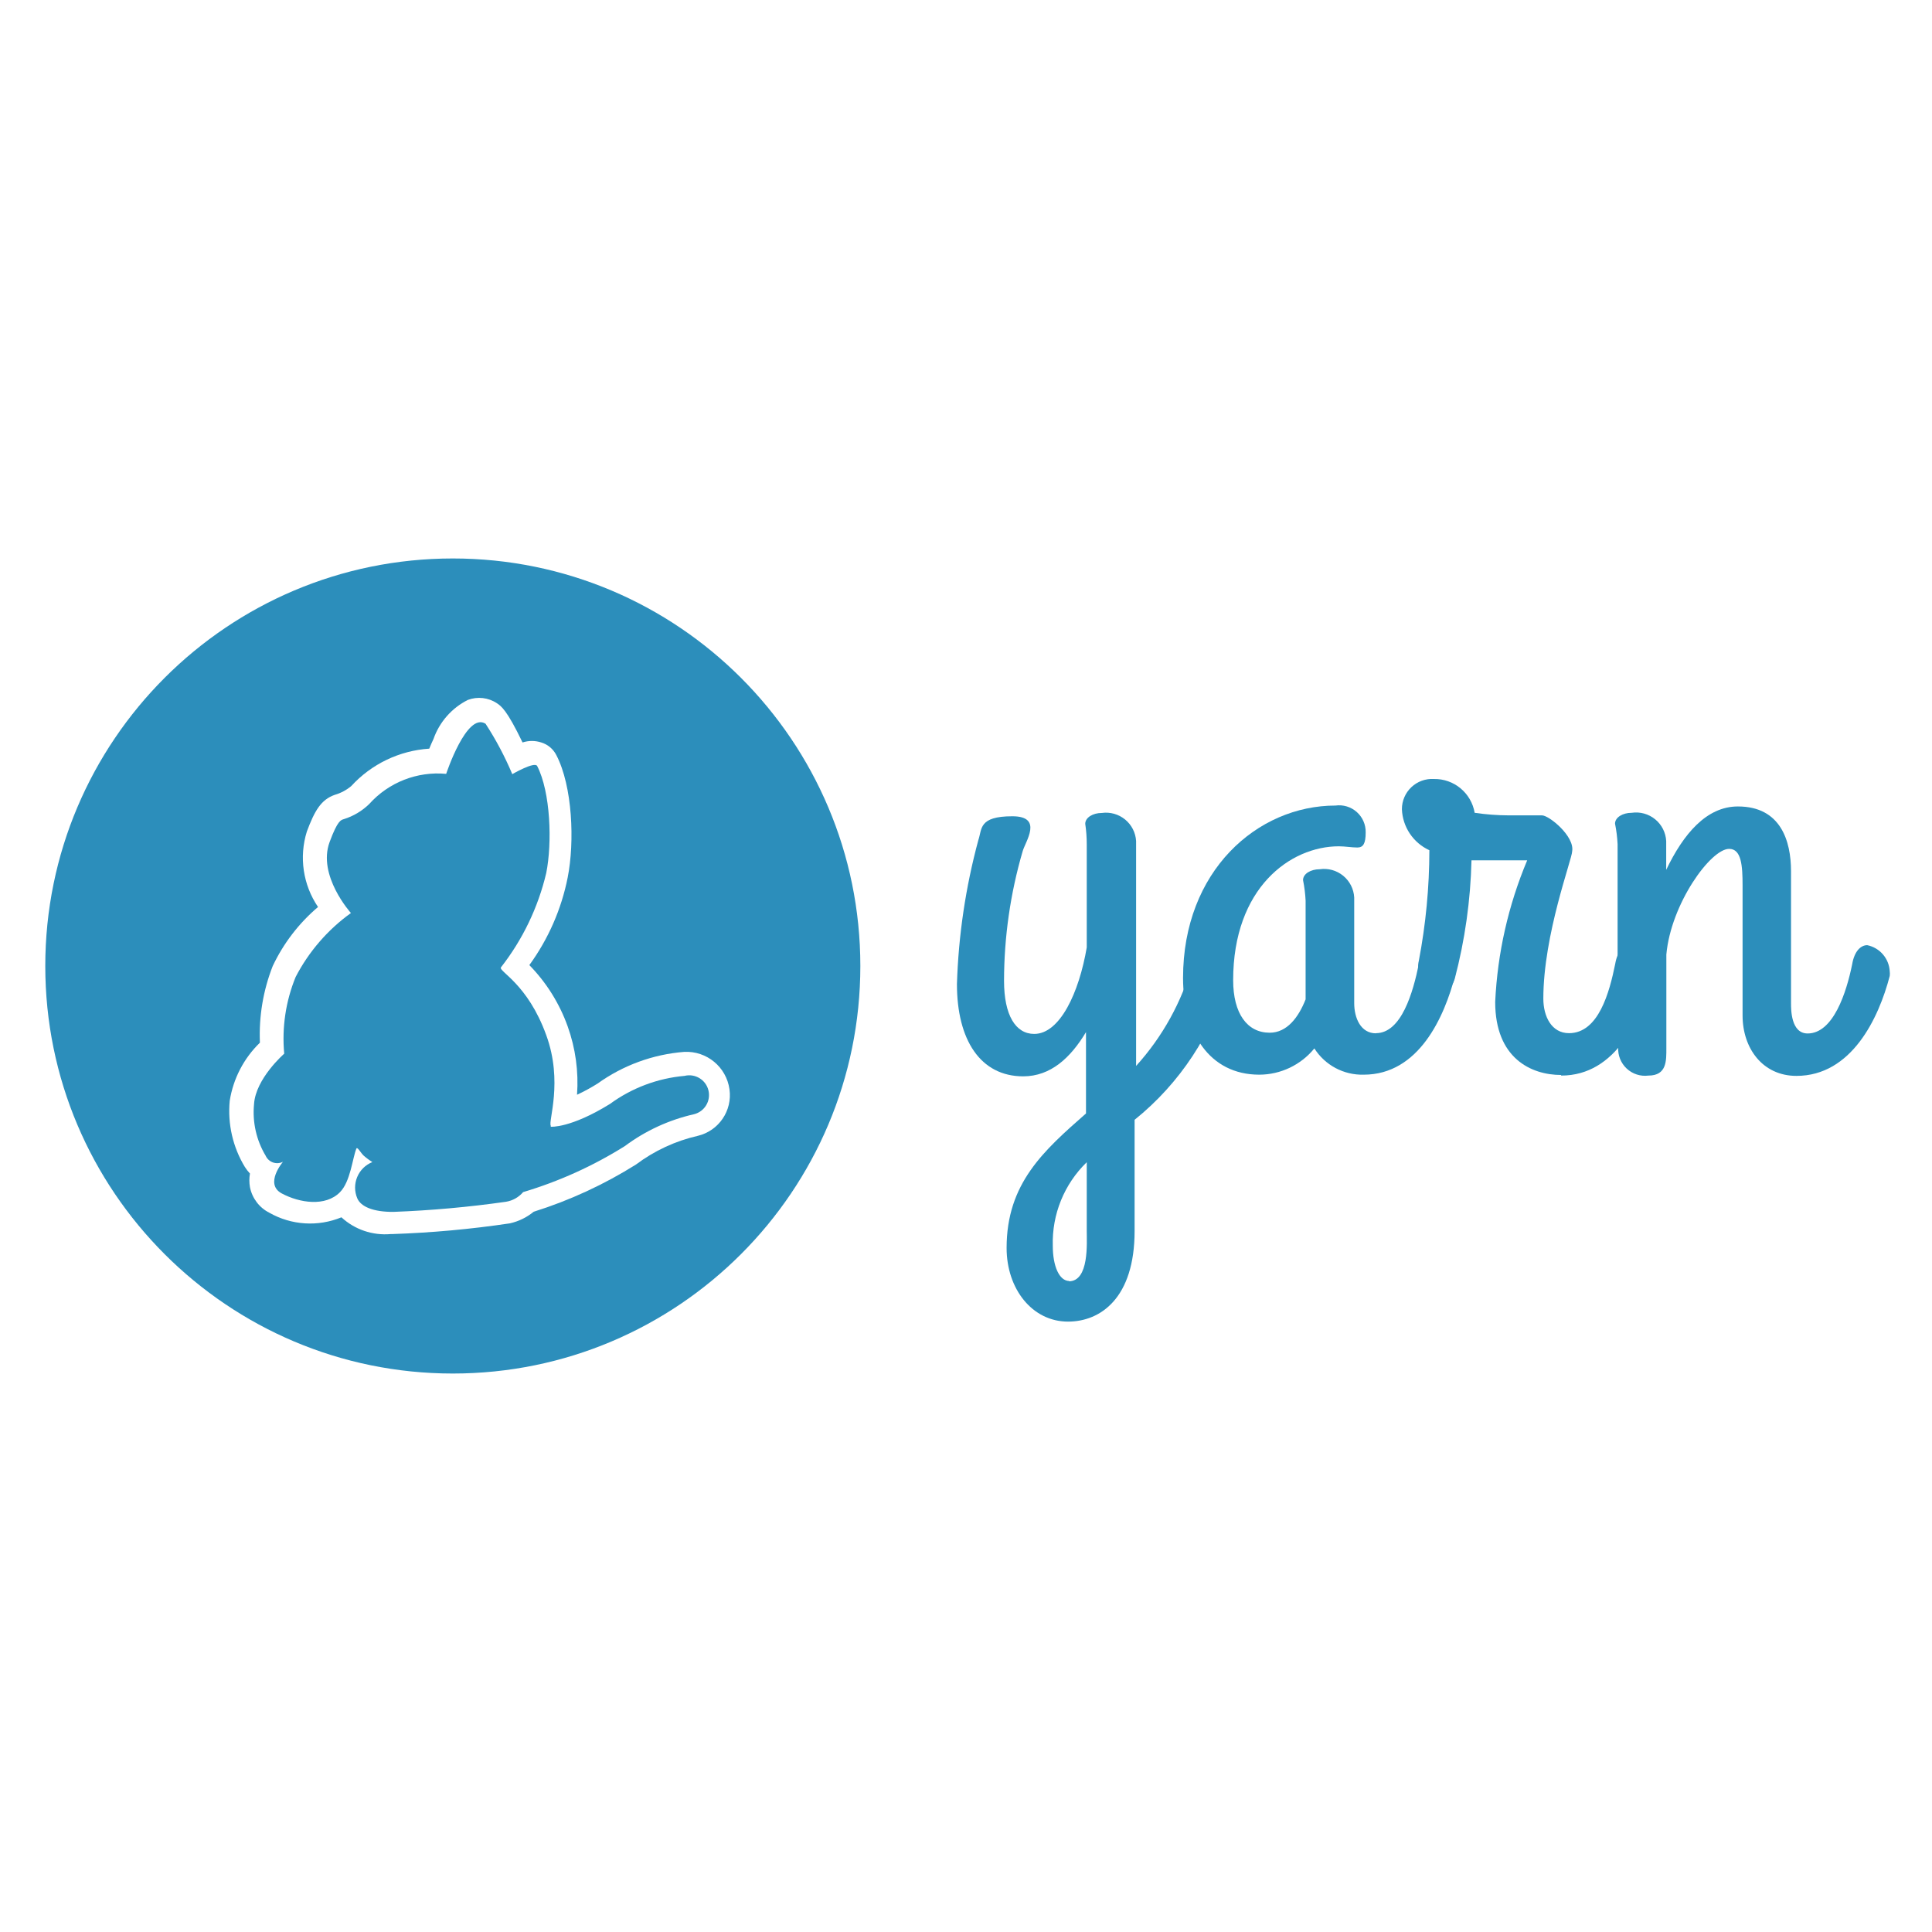
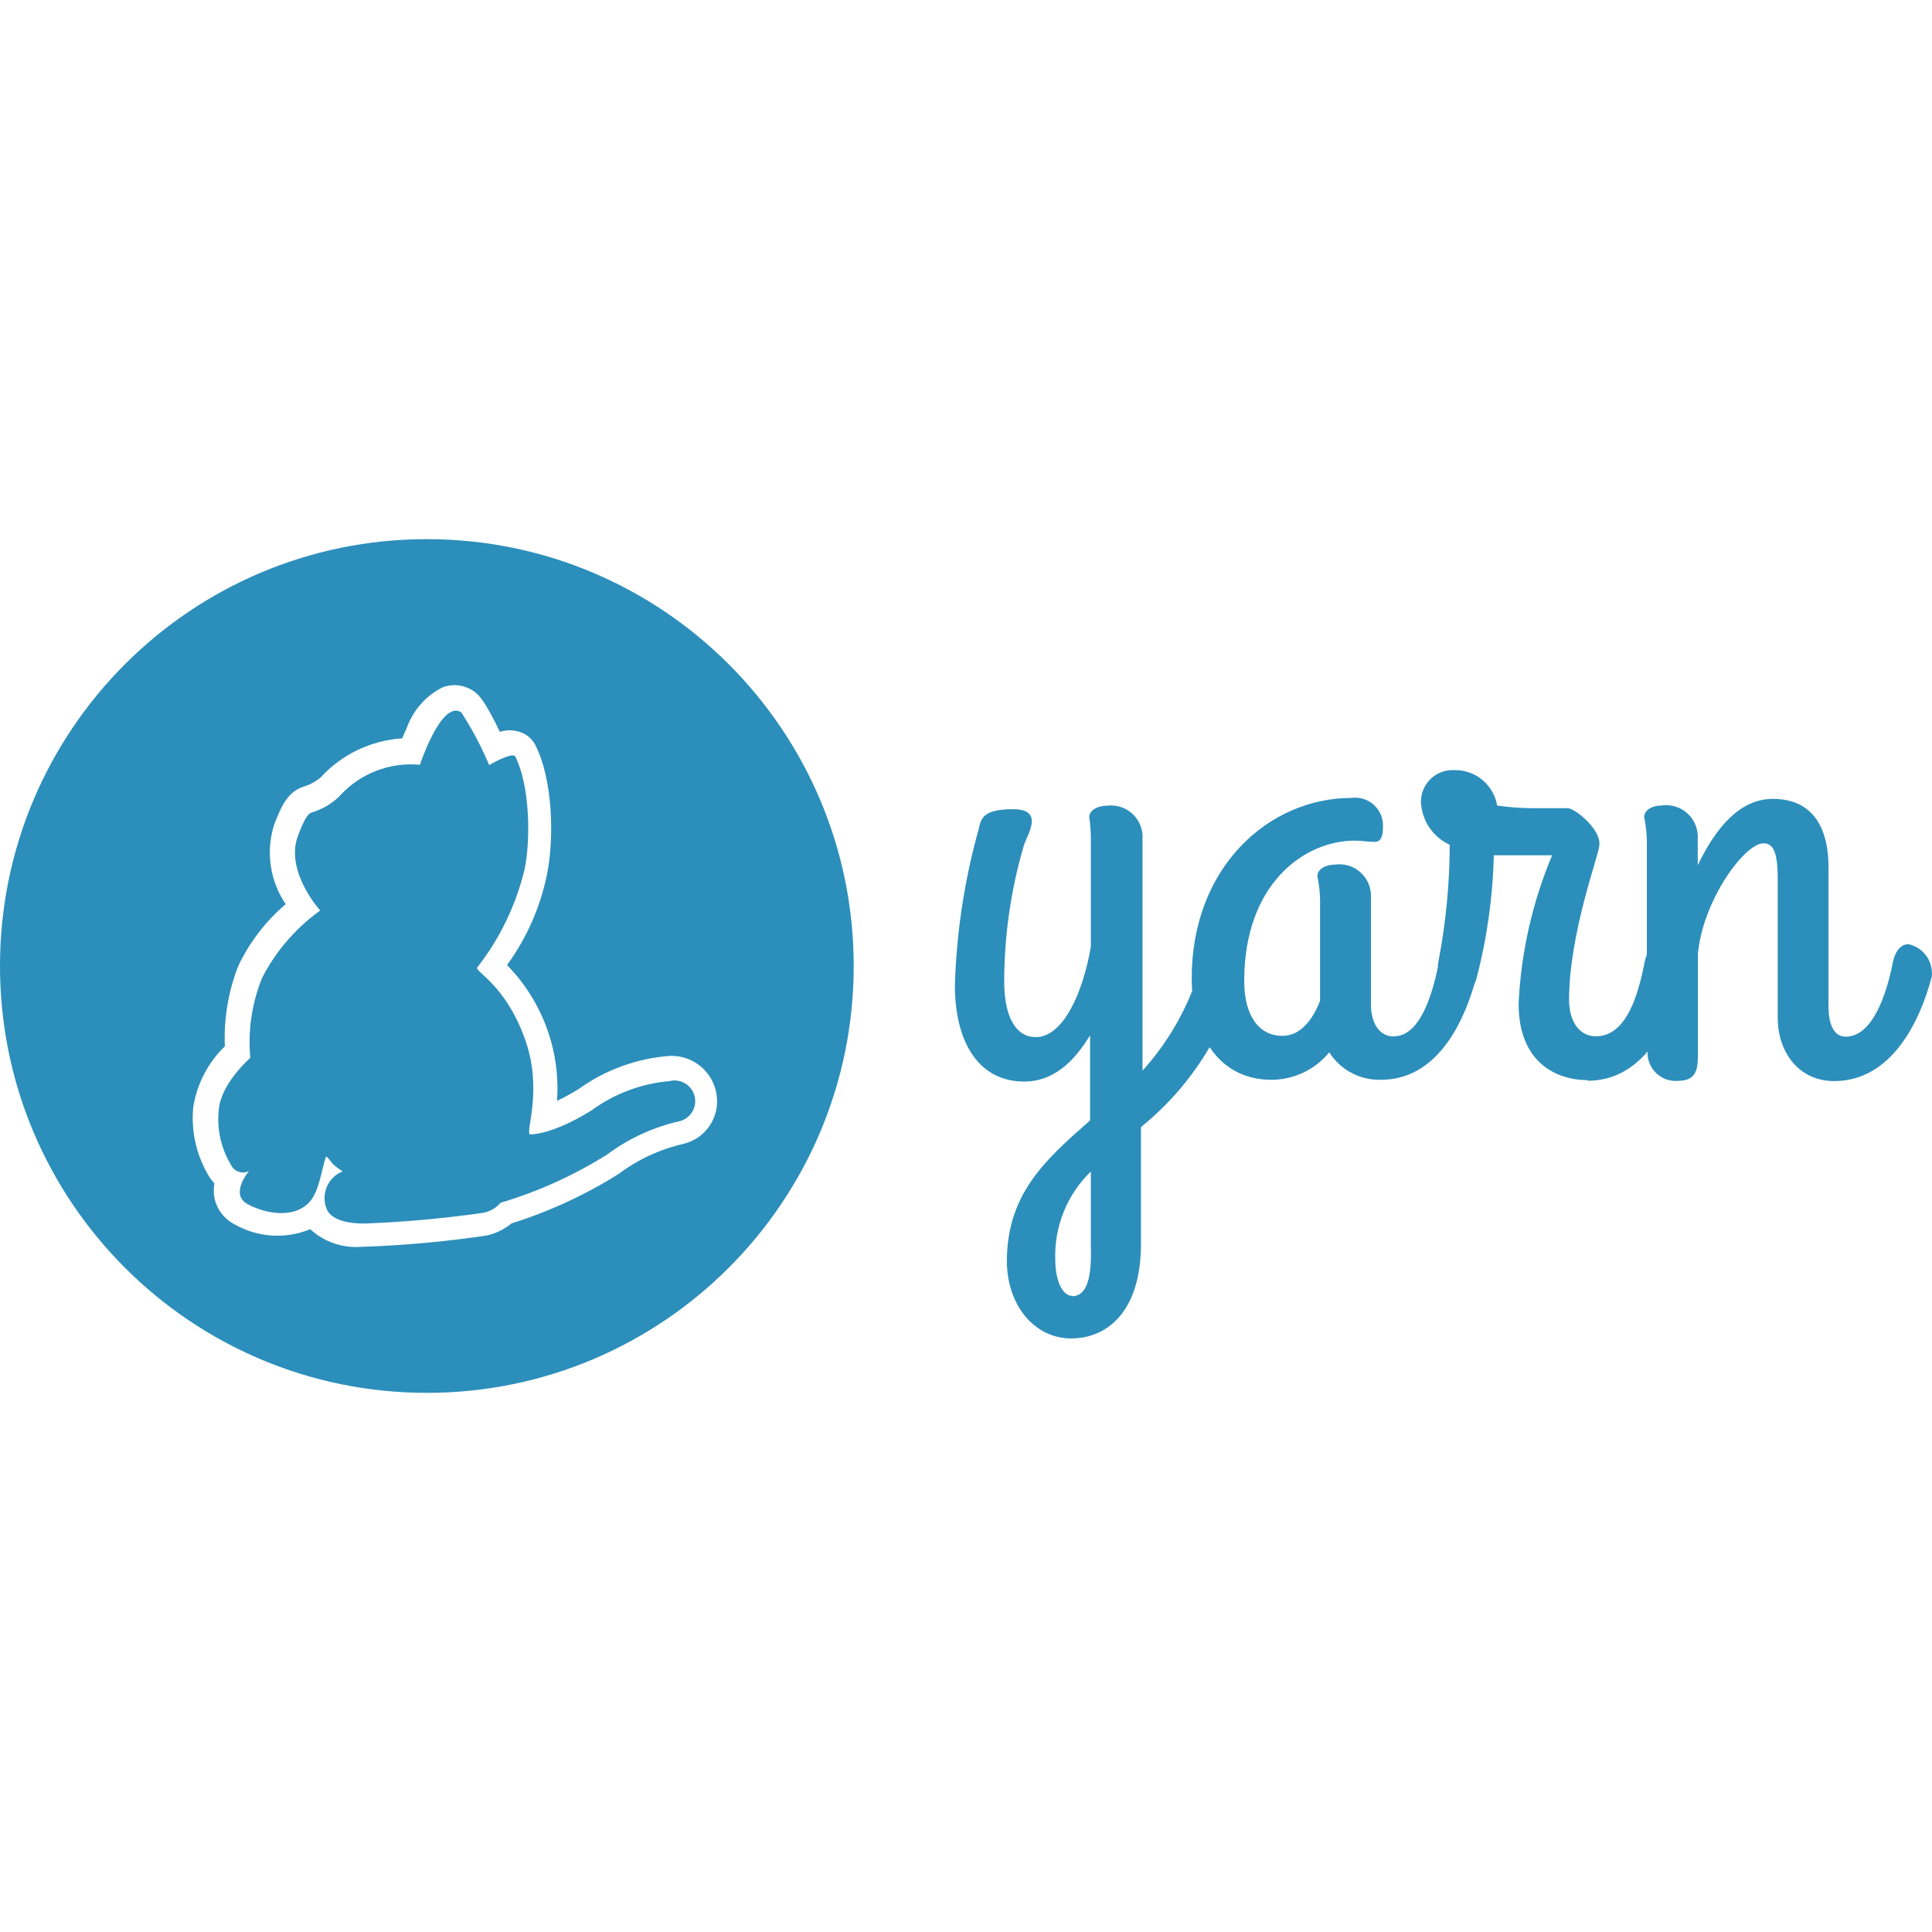
<svg xmlns="http://www.w3.org/2000/svg" viewBox="0 0 128 128">
-   <g fill="#2c8ebb">
-     <path d="M79 63.87a16.8 16.8 0 01-3.73 6.75v-14.9A2 2 0 0073 53.86c-.59 0-1.1.3-1.1.72a9.14 9.14 0 01.1 1.36v6.83c-.51 3-1.78 5.73-3.48 5.73-1.23 0-2-1.23-2-3.52a30.76 30.76 0 011.23-8.57c.17-.64 1.4-2.33-.68-2.33-2.25 0-2 .85-2.25 1.57a41.45 41.45 0 00-1.42 9.55c0 3.69 1.55 6.11 4.39 6.11 1.82 0 3.14-1.23 4.16-2.93v5.39c-2.8 2.46-5.26 4.63-5.26 8.91 0 2.72 1.7 4.88 4.07 4.88 2.16 0 4.41-1.57 4.41-6v-7.37a18.42 18.42 0 006.2-9.42 2 2 0 000-.42A1.87 1.87 0 0080 62.6c-.42 0-.76.38-1 1.27zm-8.15 21c-.68 0-1.1-1-1.1-2.33A7.41 7.41 0 0172 77v4.54c0 .81.17 3.35-1.19 3.35z" />
-     <path d="M91.16 68.46c-1 0-1.44-1-1.44-2v-7a2 2 0 00-2.29-1.87c-.59 0-1.1.3-1.1.72a9.14 9.14 0 01.17 1.36v6.54c-.47 1.19-1.23 2.21-2.38 2.21-1.49 0-2.42-1.27-2.42-3.48 0-6.11 3.78-8.87 7-8.87.42 0 .85.08 1.23.08s.55-.25.55-1a1.76 1.76 0 00-2-1.78c-5.18 0-10.1 4.33-10.1 11.42 0 3.61 1.74 6.41 5.05 6.41a4.72 4.72 0 003.65-1.74 3.75 3.75 0 003.27 1.74c3.65 0 5.35-3.82 6.07-6.62a1.12 1.12 0 000-.3A1.87 1.87 0 0095 62.6c-.42 0-.85.38-1 1.27-.38 1.87-1.15 4.58-2.84 4.58z" />
-     <path d="M103.43 71.26c3.65 0 5.31-3.82 6.07-6.62v-.3a1.87 1.87 0 00-1.49-1.74c-.42 0-.85.38-1 1.27-.38 1.87-1.1 4.58-3.06 4.58-1.15 0-1.7-1.1-1.7-2.29 0-4.24 1.91-9.25 1.91-9.76.17-1-1.53-2.38-2-2.38h-2.21a15.82 15.82 0 01-2.25-.17 2.69 2.69 0 00-2.7-2.24 2 2 0 00-2.12 2 3.12 3.12 0 001.82 2.72 39.41 39.41 0 01-.7 7.33c-.38 1.44 1.82 3 2.38 1.19A34 34 0 0097.49 57h3.69a27.53 27.53 0 00-2.12 9.38c0 3.73 2.38 4.84 4.37 4.84z" />
-     <path d="M107.21 69.39a1.78 1.78 0 002 1.87c1.23 0 1.19-1 1.19-1.82v-6.2c.3-3.35 2.93-7 4.16-7 .81 0 .89 1.1.89 2.42v8.62c0 2.16 1.32 4 3.57 4 3.65 0 5.45-3.82 6.18-6.62a1.12 1.12 0 000-.3 1.87 1.87 0 00-1.49-1.74c-.42 0-.85.38-1 1.27-.38 1.87-1.25 4.58-2.95 4.58-1.1 0-1.1-1.57-1.1-2v-8.75c0-2-.68-4.29-3.52-4.29-2.08 0-3.61 1.82-4.75 4.2v-1.91a2 2 0 00-2.29-1.87c-.59 0-1.1.3-1.1.72a9.14 9.14 0 01.17 1.36v13.46zM45.35 71.28a9.82 9.82 0 00-4.94 1.86c-2.62 1.62-3.92 1.51-3.92 1.51v-.07c-.18-.29.83-2.91-.3-6-1.23-3.41-3.18-4.23-3-4.49a16.2 16.2 0 003-6.25c.4-2 .29-5.35-.6-7.09-.17-.32-1.65.54-1.65.54a21.21 21.21 0 00-1.77-3.34c-1.25-.8-2.61 3.32-2.61 3.32a6.09 6.09 0 00-5.1 2 4.2 4.2 0 01-1.68 1c-.18.06-.4.05-.94 1.51-.83 2.23 1.41 4.71 1.41 4.71a12.07 12.07 0 00-3.66 4.23 10.79 10.79 0 00-.76 5.09s-1.9 1.65-2 3.35a5.6 5.6 0 00.77 3.41.84.84 0 001.15.4s-1.26 1.47-.08 2.1 2.89.89 3.85-.08c.7-.7.83-2.25 1.09-2.89.06-.15.27.25.47.45a4.35 4.35 0 00.59.44 1.82 1.82 0 00-1 2.4c.23.55 1.05.91 2.4.9a71.93 71.93 0 007.45-.67 1.89 1.89 0 001.14-.64 27.45 27.45 0 006.74-3.05 12.13 12.13 0 014.58-2.11 1.25 1.25 0 00-.63-2.54z" />
-     <path d="M30 37a27 27 0 1027 27 27 27 0 00-27-27zm16.24 38.25a10.83 10.83 0 00-4.1 1.9 29.18 29.18 0 01-6.78 3.13 3.79 3.79 0 01-1.58.77 68.25 68.25 0 01-7.8.71h-.1a4.26 4.26 0 01-3.26-1.11 5.45 5.45 0 01-4.77-.3 2.42 2.42 0 01-1.29-1.7 2.6 2.6 0 010-.9 2.9 2.9 0 01-.34-.44 7.14 7.14 0 01-1-4.38 6.85 6.85 0 012-3.85 12.44 12.44 0 01.85-5.08 11.68 11.68 0 013-3.91 5.82 5.82 0 01-.74-5c.51-1.36.93-2.11 1.85-2.43a3 3 0 001.09-.58 7.69 7.69 0 015.17-2.48c.08-.21.18-.42.28-.64A4.6 4.6 0 0131 46.37a2.13 2.13 0 011.92.22c.28.19.65.42 1.7 2.6a2 2 0 011.24 0 1.66 1.66 0 011 .84c1.07 2.06 1.22 5.74.75 8.11a14.72 14.72 0 01-2.54 5.8A11.21 11.21 0 0137.61 68a11.07 11.07 0 01.62 4.53 12.5 12.5 0 001.36-.74 11.36 11.36 0 015.74-2.1 2.88 2.88 0 013 2.48 2.77 2.77 0 01-2.09 3.08z" />
-   </g>
+   <path fill="#2c8ebb" d="M28.282 35.72A28.28 28.28 0 1 0 56.56 64a28.28 28.28 0 0 0-28.277-28.28Zm2.08 9.688a2.23 2.23 0 0 1 .979.357c.294.2.679.44 1.779 2.723a2.095 2.095 0 0 1 1.3 0 1.739 1.739 0 0 1 1.048.879c1.12 2.158 1.277 6.012.785 8.494a15.417 15.417 0 0 1-2.66 6.076 11.74 11.74 0 0 1 2.66 4.252 11.594 11.594 0 0 1 .65 4.744 13.092 13.092 0 0 0 1.424-.776 11.898 11.898 0 0 1 6.012-2.199 3.016 3.016 0 0 1 3.142 2.598 2.9 2.9 0 0 1-2.191 3.226 11.343 11.343 0 0 0-4.293 1.99 30.561 30.561 0 0 1-7.1 3.278 3.97 3.97 0 0 1-1.656.806 71.482 71.482 0 0 1-8.17.745h-.103a4.462 4.462 0 0 1-3.414-1.163 5.708 5.708 0 0 1-4.996-.314 2.535 2.535 0 0 1-1.354-1.78 2.723 2.723 0 0 1 0-.945 3.037 3.037 0 0 1-.355-.459 7.478 7.478 0 0 1-1.047-4.587 7.175 7.175 0 0 1 2.096-4.033 13.03 13.03 0 0 1 .888-5.32 12.233 12.233 0 0 1 3.143-4.096 6.096 6.096 0 0 1-.776-5.237c.534-1.425.976-2.21 1.94-2.544a3.142 3.142 0 0 0 1.14-.608 8.054 8.054 0 0 1 5.414-2.597c.084-.22.19-.44.295-.67a4.818 4.818 0 0 1 2.387-2.713 2.23 2.23 0 0 1 1.033-.127zm-.054 1.683c-1.236-.216-2.487 3.576-2.487 3.576a6.379 6.379 0 0 0-5.341 2.094 4.399 4.399 0 0 1-1.76 1.047c-.188.063-.42.052-.985 1.582-.87 2.335 1.477 4.934 1.477 4.934a12.642 12.642 0 0 0-3.832 4.43 11.3 11.3 0 0 0-.797 5.331s-1.99 1.727-2.096 3.508a5.865 5.865 0 0 0 .81 3.572.88.88 0 0 0 1.202.418s-1.32 1.54-.084 2.2c1.236.66 3.027.931 4.033-.085.733-.733.87-2.354 1.14-3.025.064-.157.283.26.493.47a4.556 4.556 0 0 0 .62.462 1.906 1.906 0 0 0-1.05 2.513c.241.576 1.1.954 2.514.944a75.337 75.337 0 0 0 7.805-.704 1.98 1.98 0 0 0 1.193-.67 28.75 28.75 0 0 0 7.06-3.195 12.705 12.705 0 0 1 4.795-2.209 1.37 1.37 0 0 0-.658-2.66h-.002a10.285 10.285 0 0 0-5.174 1.947c-2.744 1.697-4.105 1.582-4.105 1.582v-.074c-.19-.303.87-3.047-.315-6.283-1.288-3.572-3.33-4.43-3.142-4.703a16.968 16.968 0 0 0 3.142-6.545c.42-2.095.306-5.604-.626-7.427-.178-.335-1.729.566-1.729.566a22.215 22.215 0 0 0-1.853-3.498.673.673 0 0 0-.248-.098zm66.053 3.932a2.095 2.095 0 0 0-2.22 2.094 3.268 3.268 0 0 0 1.906 2.85 41.276 41.276 0 0 1-.735 7.677 1.395 1.395 0 0 0-.043.414c-.41 1.948-1.216 4.601-2.93 4.601v.012c-1.047 0-1.51-1.049-1.51-2.096v-7.331a2.095 2.095 0 0 0-2.397-1.96c-.618 0-1.153.315-1.153.754a9.573 9.573 0 0 1 .178 1.426v6.85c-.492 1.246-1.287 2.314-2.492 2.314-1.56 0-2.533-1.33-2.533-3.644 0-6.4 3.958-9.29 7.33-9.29.44 0 .89.083 1.289.083.398 0 .576-.262.576-1.047a1.843 1.843 0 0 0-2.096-1.865c-5.426 0-10.578 4.536-10.578 11.96 0 .281.013.556.033.827a17.596 17.596 0 0 1-3.29 5.28V55.329a2.095 2.095 0 0 0-2.378-1.948c-.618 0-1.152.314-1.152.754a9.573 9.573 0 0 1 .106 1.424v7.154c-.534 3.142-1.866 6-3.647 6-1.288 0-2.094-1.288-2.094-3.687a32.216 32.216 0 0 1 1.29-8.975c.178-.67 1.466-2.441-.713-2.441-2.356 0-2.096.89-2.358 1.644a43.413 43.413 0 0 0-1.486 10.004c0 3.865 1.623 6.398 4.598 6.398 1.906 0 3.288-1.287 4.357-3.068v5.645c-2.933 2.575-5.51 4.85-5.51 9.331 0 2.85 1.782 5.112 4.264 5.112 2.263 0 4.619-1.644 4.619-6.283V74.67a19.293 19.293 0 0 0 4.549-5.295c.887 1.34 2.262 2.164 4.101 2.164a4.944 4.944 0 0 0 3.822-1.822 3.928 3.928 0 0 0 3.426 1.822c3.58 0 5.369-3.508 6.201-6.363.044-.085.082-.18.115-.287a35.61 35.61 0 0 0 1.162-8.223h3.864a28.833 28.833 0 0 0-2.22 9.824c0 3.906 2.493 5.07 4.577 5.07v.042c1.7 0 2.988-.794 3.965-1.932a1.864 1.864 0 0 0 2.09 1.932c1.288 0 1.246-1.048 1.246-1.907v-6.494c.314-3.508 3.07-7.331 4.357-7.331.849 0 .932 1.152.932 2.535v9.029c0 2.263 1.383 4.19 3.74 4.19 3.823 0 5.706-4.001 6.47-6.934a1.173 1.173 0 0 0 0-.315 1.959 1.959 0 0 0-1.558-1.822c-.44 0-.891.398-1.049 1.33-.398 1.958-1.309 4.797-3.09 4.797-1.15 0-1.15-1.644-1.15-2.094v-9.166c0-2.094-.714-4.492-3.688-4.492-2.179 0-3.78 1.905-4.974 4.399v-2a2.095 2.095 0 0 0-2.4-1.96c-.618 0-1.15.315-1.15.755a9.573 9.573 0 0 1 .177 1.425v7.715a2.685 2.685 0 0 0-.168.6c-.398 1.958-1.152 4.796-3.205 4.796-1.205 0-1.78-1.151-1.78-2.398 0-4.44 2-9.689 2-10.222.179-1.047-1.603-2.493-2.095-2.493h-2.314a16.57 16.57 0 0 1-2.356-.177 2.817 2.817 0 0 0-2.828-2.346Zm-24.09 26.591v4.756c0 .848.179 3.51-1.245 3.51l.04-.022c-.712 0-1.152-1.047-1.152-2.44a7.76 7.76 0 0 1 2.358-5.804z" />
</svg>
